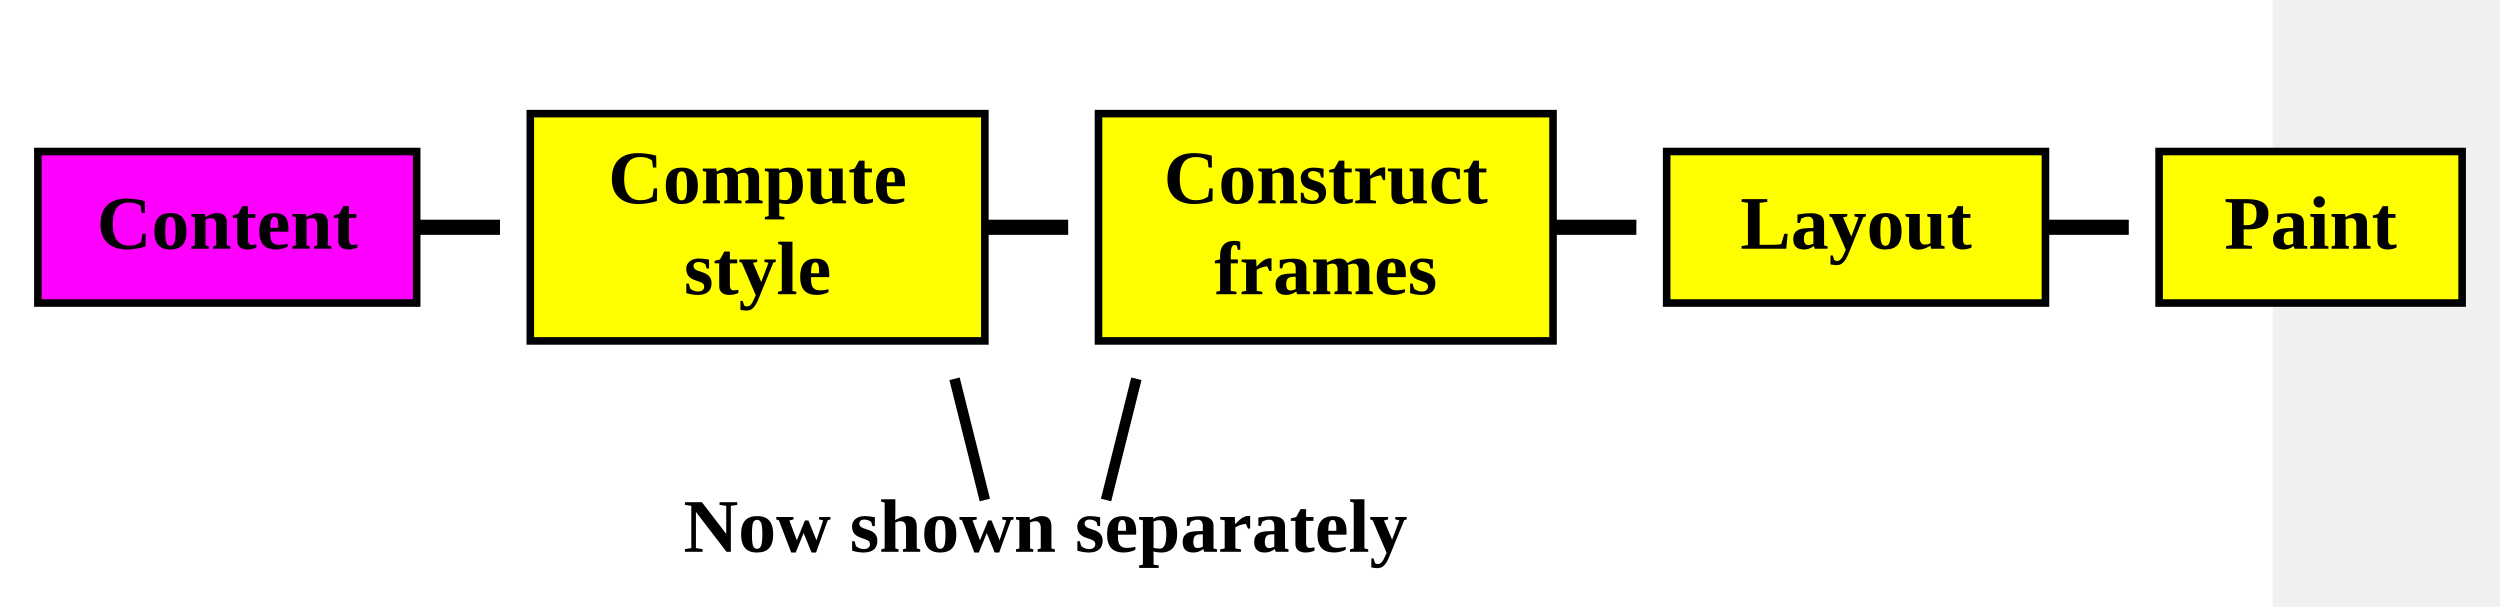
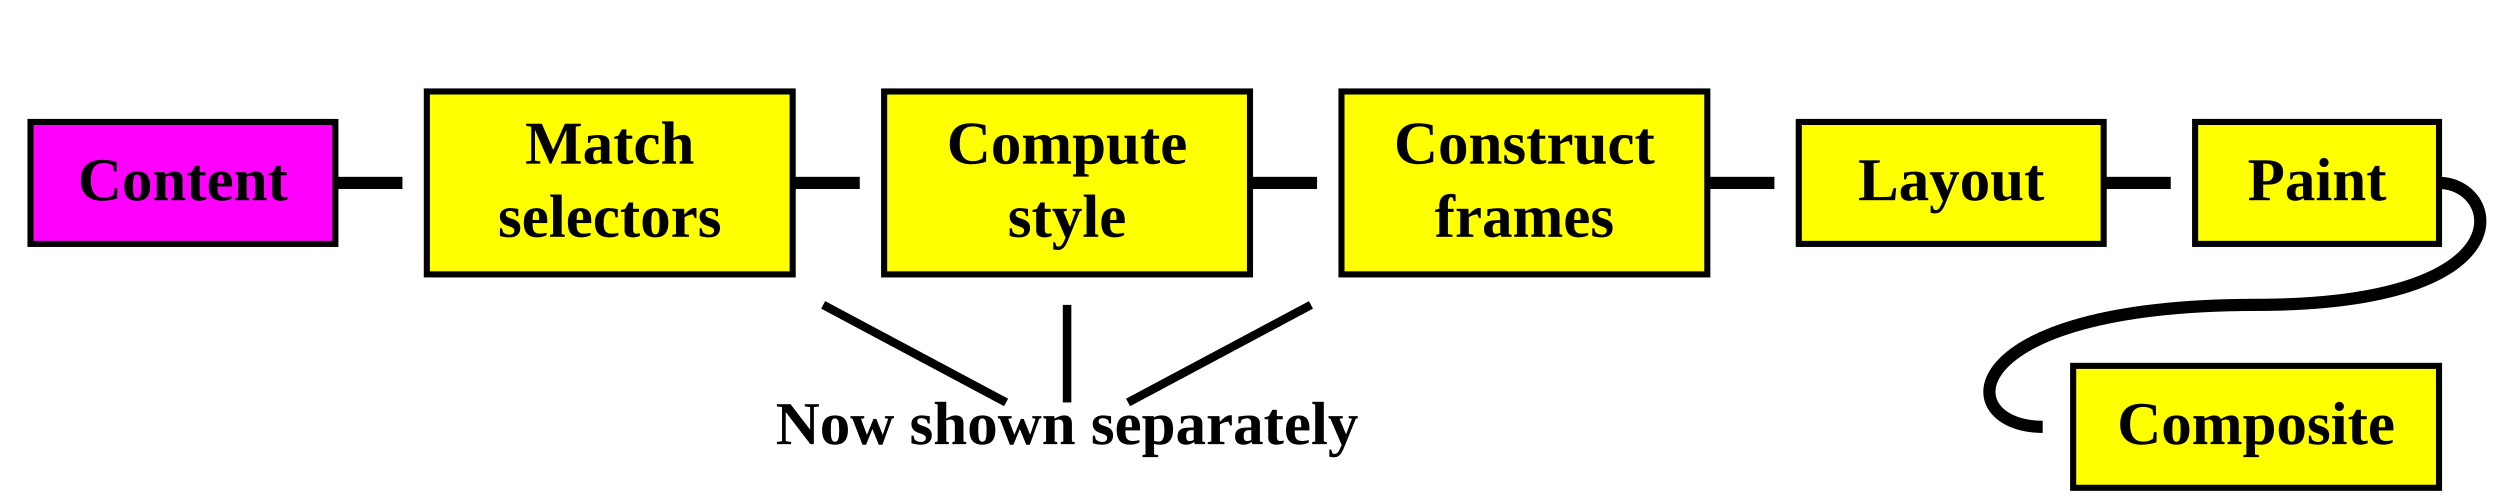
- <svg xmlns="http://www.w3.org/2000/svg" style="display:block; height: 100%; width: 100%; font-size: 50px; font-weight: bold; stroke-width: 5px;" preserveAspectRatio="xMidYMin meet" viewBox="0 0 1650 400">
-   <rect x="0" y="0" width="1500" height="1000" fill="white" />
+ <svg xmlns="http://www.w3.org/2000/svg" style="display:block; height: 100%; width: 100%; font-size: 50px; font-weight: bold; stroke-width: 5px;" preserveAspectRatio="xMidYMin meet" viewBox="0 0 2050 410">
+   <rect x="0" y="0" width="2050" height="410" fill="white" />
  <rect x="25" y="100" width="250" height="100" fill="fuchsia" stroke="black" />
  <text x="150" y="150" text-anchor="middle" dominant-baseline="middle">Content</text>
  <rect x="350" y="75" width="300" height="150" fill="yellow" stroke="black" />
-   <text x="500" y="120" text-anchor="middle" dominant-baseline="middle">Compute</text>
-   <text x="500" y="180" text-anchor="middle" dominant-baseline="middle">style</text>
+   <text x="500" y="120" text-anchor="middle" dominant-baseline="middle">Match</text>
+   <text x="500" y="180" text-anchor="middle" dominant-baseline="middle">selectors</text>
  <rect x="725" y="75" width="300" height="150" fill="yellow" stroke="black" />
-   <text x="875" y="120" text-anchor="middle" dominant-baseline="middle">Construct</text>
-   <text x="875" y="180" text-anchor="middle" dominant-baseline="middle">frames</text>
-   <rect x="1100" y="100" width="250" height="100" fill="yellow" stroke="black" />
-   <text x="1225" y="150" text-anchor="middle" dominant-baseline="middle">Layout</text>
-   <rect x="1425" y="100" width="200" height="100" fill="yellow" stroke="black" />
-   <text x="1525" y="150" text-anchor="middle" dominant-baseline="middle">Paint</text>
+   <text x="875" y="120" text-anchor="middle" dominant-baseline="middle">Compute</text>
+   <text x="875" y="180" text-anchor="middle" dominant-baseline="middle">style</text>
+   <rect x="1100" y="75" width="300" height="150" fill="yellow" stroke="black" />
+   <text x="1250" y="120" text-anchor="middle" dominant-baseline="middle">Construct</text>
+   <text x="1250" y="180" text-anchor="middle" dominant-baseline="middle">frames</text>
+   <rect x="1475" y="100" width="250" height="100" fill="yellow" stroke="black" />
+   <text x="1600" y="150" text-anchor="middle" dominant-baseline="middle">Layout</text>
+   <rect x="1800" y="100" width="200" height="100" fill="yellow" stroke="black" />
+   <text x="1900" y="150" text-anchor="middle" dominant-baseline="middle">Paint</text>
+   <rect x="1700" y="300" width="300" height="100" fill="yellow" stroke="black" />
+   <text x="1850" y="350" text-anchor="middle" dominant-baseline="middle">Composite</text>
  <g marker-end="url(resources.svg#Arrowhead2)" color="black" stroke="currentColor" stroke-width="10" fill="none">
    <path d="M 275 150 l 55 0" />
    <path d="M 650 150 l 55 0" />
    <path d="M 1025 150 l 55 0" />
-     <path d="M 1350 150 l 55 0" />
+     <path d="M 1400 150 l 55 0" />
+     <path d="M 1725 150 l 55 0" />
+     <path d="M 2000 150 C 2050 150 2075 250 1850 250 C 1600 250 1600 350 1675 350" />
  </g>
-   <text x="690" y="350" text-anchor="middle" dominant-baseline="middle">Now shown separately</text>
+   <text x="875" y="350" text-anchor="middle" dominant-baseline="middle">Now shown separately</text>
  <g marker-end="url(resources.svg#Arrowhead2)" color="black" stroke="currentColor" stroke-width="7" fill="none">
-     <path d="M 650 330 l -20 -80" />
-     <path d="M 730 330 l 20 -80" />
+     <path d="M 825 330 l -150 -80" />
+     <path d="M 875 330 l 0 -80" />
+     <path d="M 925 330 l 150 -80" />
  </g>
</svg>
